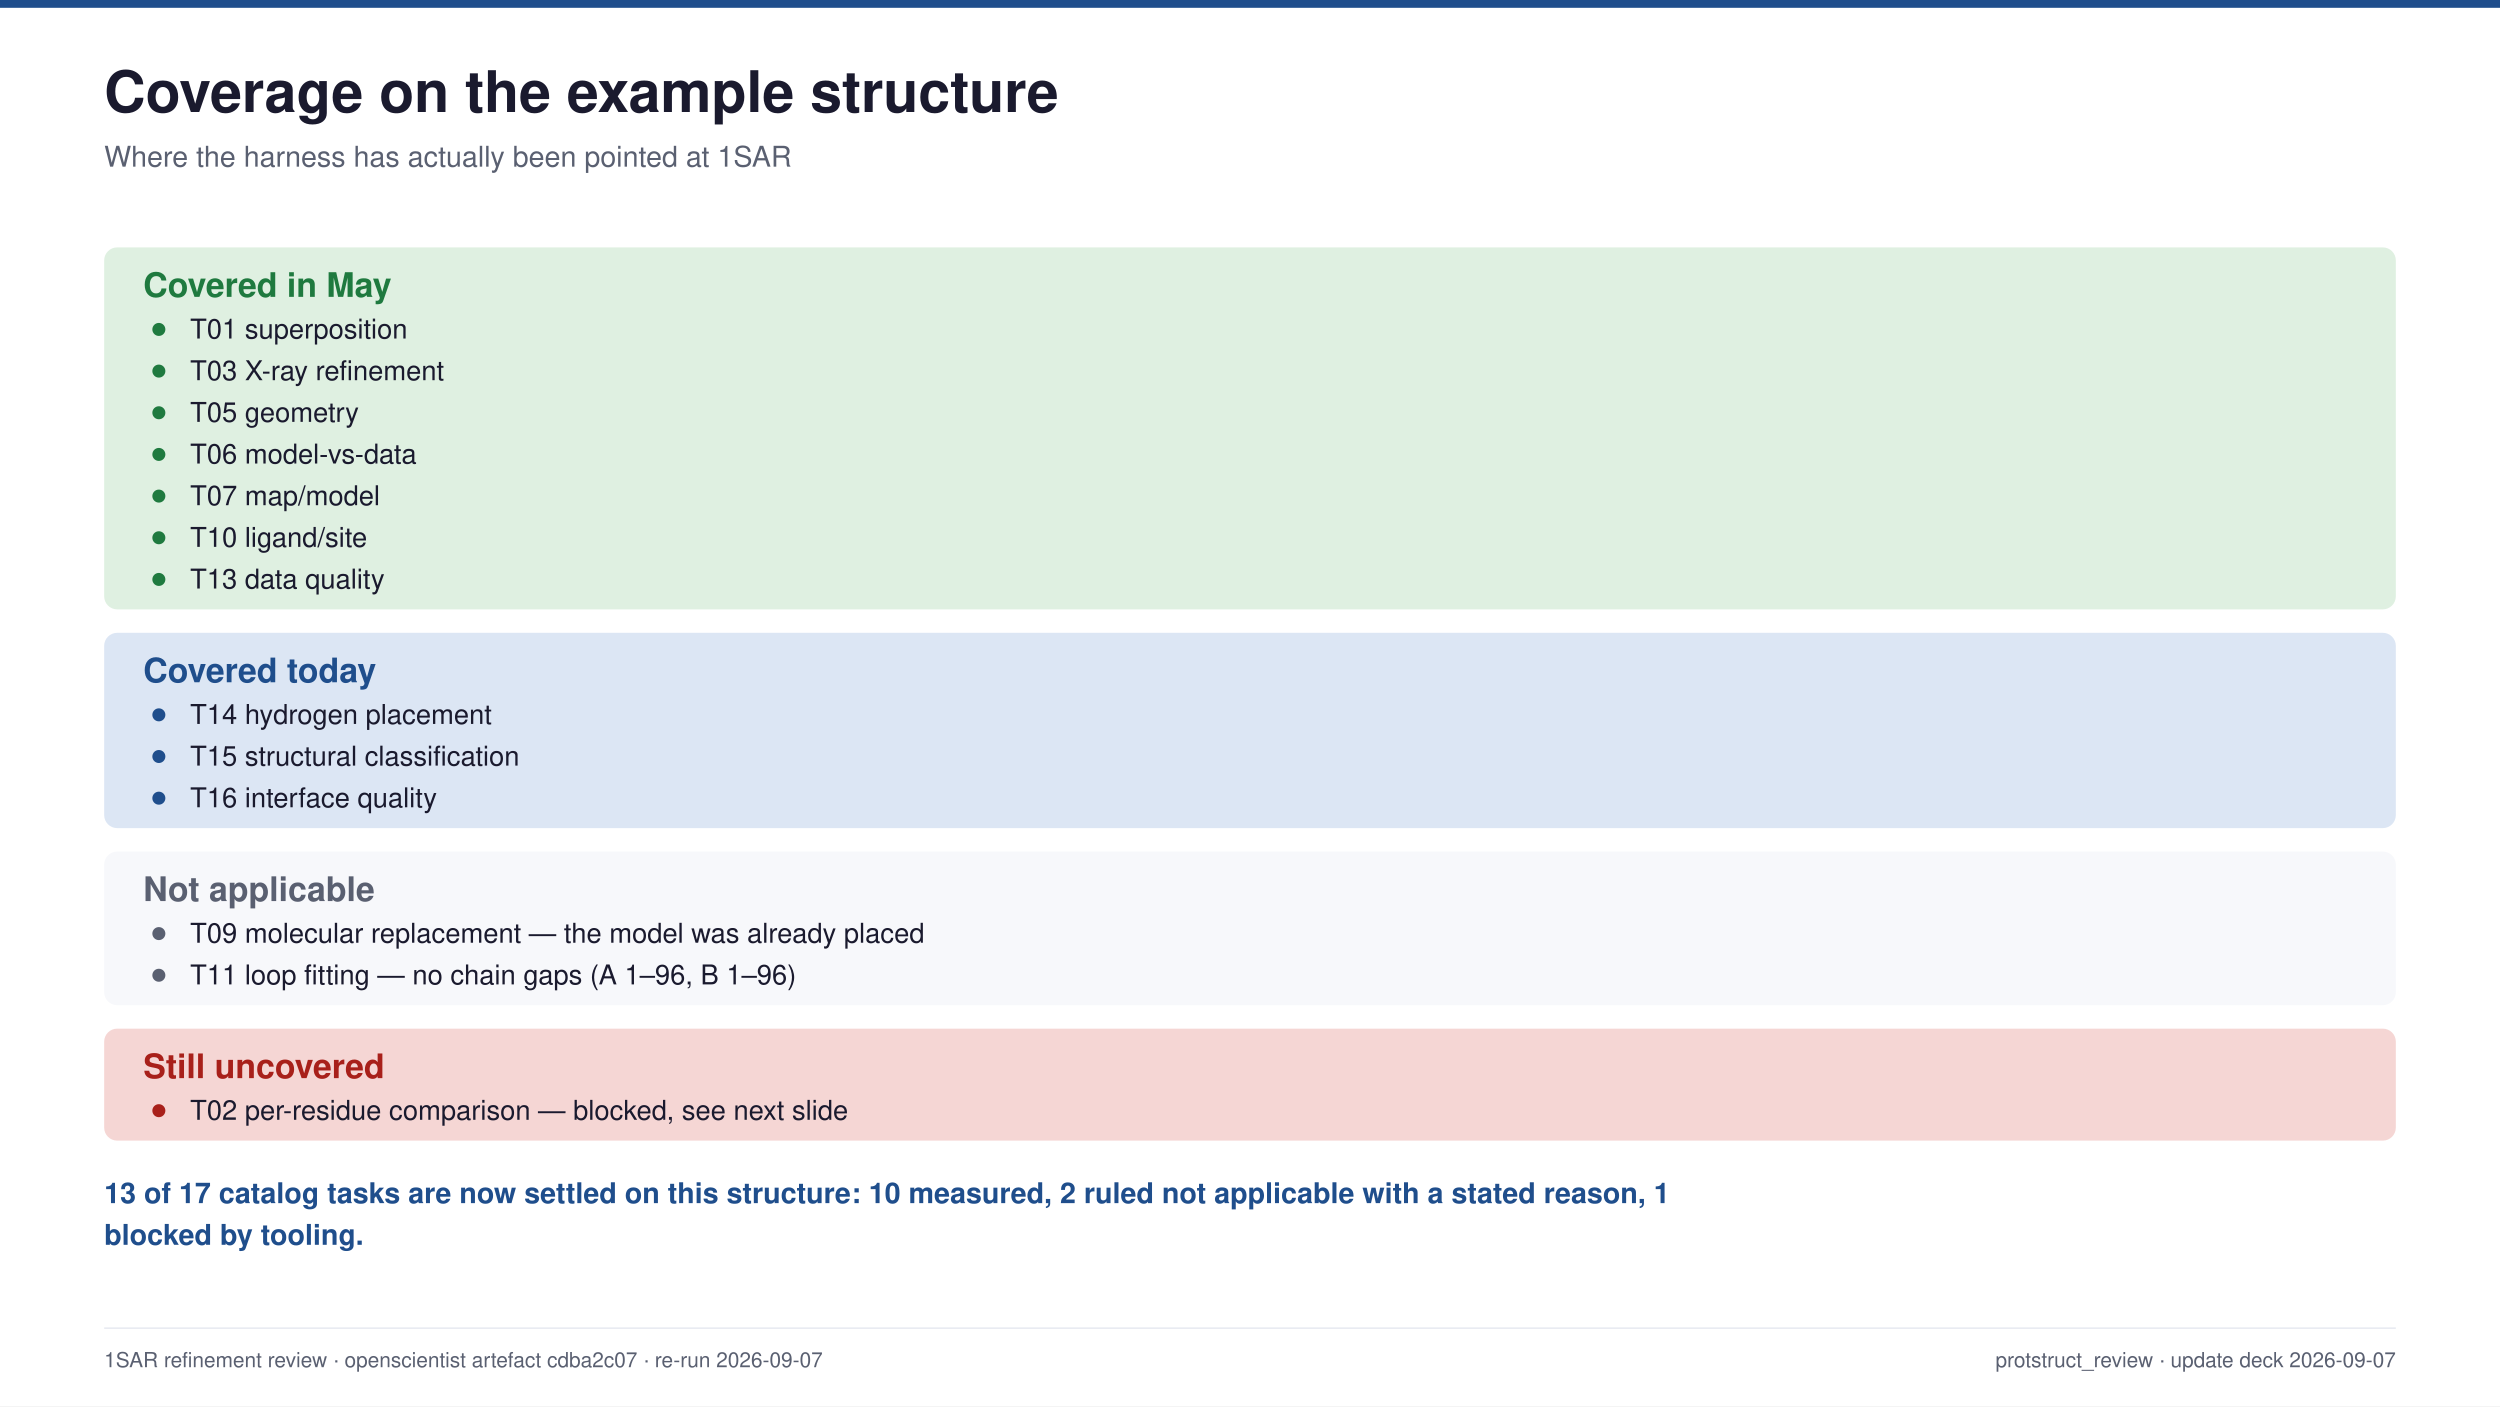
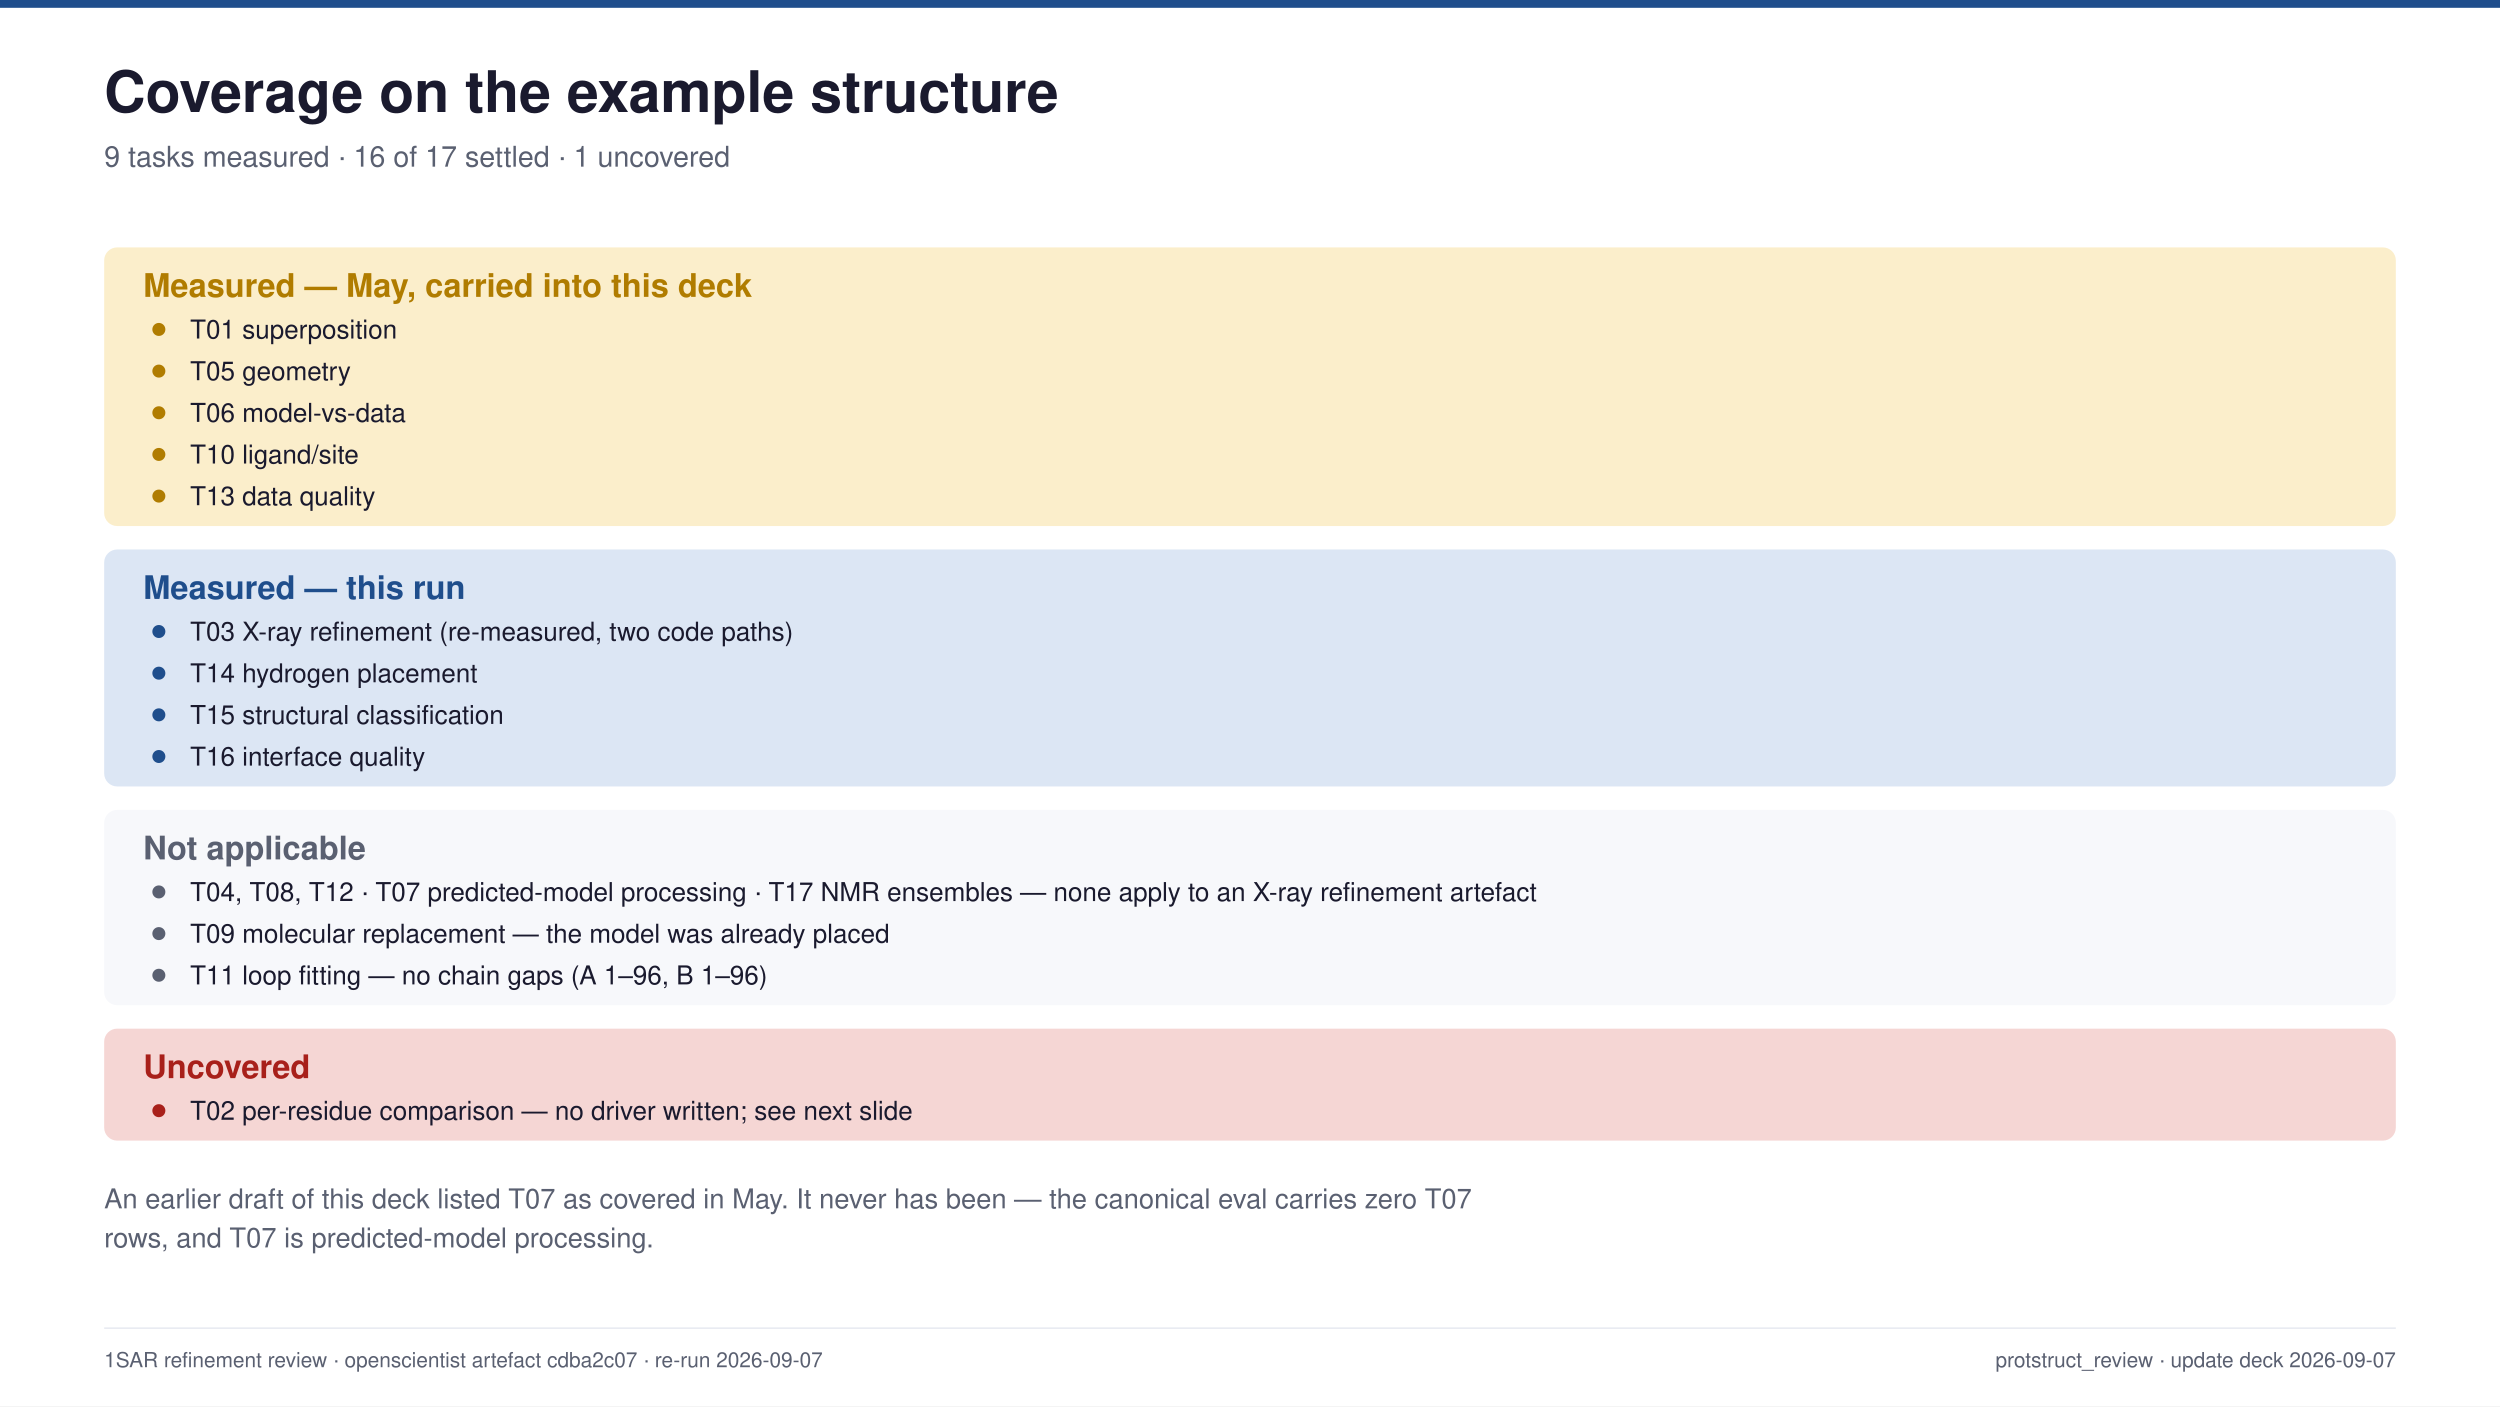
<svg xmlns="http://www.w3.org/2000/svg" width="1920" height="1080" viewBox="0 0 1920 1080" font-family="Helvetica, Arial, sans-serif">
  <rect width="100%" height="100%" fill="#ffffff" />
  <rect x="0" y="0" width="1920" height="6" fill="#1f4e8c" />
  <text x="80" y="86" font-size="44" font-weight="700" fill="#1a1a2e">Coverage on the example structure</text>
-   <text x="80" y="128" font-size="22" font-weight="400" fill="#5a6071">Where the harness has actually been pointed at 1SAR</text>
+   <text x="80" y="128" font-size="22" font-weight="400" fill="#5a6071">9 tasks measured · 16 of 17 settled · 1 uncovered</text>
  <line x1="80" y1="1020" x2="1840" y2="1020" stroke="#e3e6ee" stroke-width="1" />
  <text x="80" y="1050" font-size="16" fill="#5a6071">1SAR refinement review · openscientist artefact cdba2c07 · re-run 2026-09-07</text>
  <text x="1840" y="1050" font-size="16" fill="#5a6071" text-anchor="end">protstruct_review · update deck 2026-09-07</text>
-   <rect x="80" y="190" width="1760" height="278" rx="10" ry="10" fill="#dff0e1" />
-   <text x="110" y="228" font-size="26" font-weight="700" fill="#1f7a3f">Covered in May</text>
-   <circle cx="122" cy="253" r="5" fill="#1f7a3f" />
-   <text x="146" y="260" font-size="21" fill="#1a1a2e">T01 superposition</text>
-   <circle cx="122" cy="285" r="5" fill="#1f7a3f" />
-   <text x="146" y="292" font-size="21" fill="#1a1a2e">T03 X-ray refinement</text>
-   <circle cx="122" cy="317" r="5" fill="#1f7a3f" />
-   <text x="146" y="324" font-size="21" fill="#1a1a2e">T05 geometry</text>
-   <circle cx="122" cy="349" r="5" fill="#1f7a3f" />
-   <text x="146" y="356" font-size="21" fill="#1a1a2e">T06 model-vs-data</text>
-   <circle cx="122" cy="381" r="5" fill="#1f7a3f" />
-   <text x="146" y="388" font-size="21" fill="#1a1a2e">T07 map/model</text>
-   <circle cx="122" cy="413" r="5" fill="#1f7a3f" />
-   <text x="146" y="420" font-size="21" fill="#1a1a2e">T10 ligand/site</text>
-   <circle cx="122" cy="445" r="5" fill="#1f7a3f" />
-   <text x="146" y="452" font-size="21" fill="#1a1a2e">T13 data quality</text>
-   <rect x="80" y="486" width="1760" height="150" rx="10" ry="10" fill="#dce6f4" />
-   <text x="110" y="524" font-size="26" font-weight="700" fill="#1f4e8c">Covered today</text>
+   <rect x="80" y="190" width="1760" height="214" rx="10" ry="10" fill="#fbeecb" />
+   <text x="110" y="228" font-size="25" font-weight="700" fill="#b07c00">Measured — May, carried into this deck</text>
+   <circle cx="122" cy="253" r="5" fill="#b07c00" />
+   <text x="146" y="260" font-size="20" fill="#1a1a2e">T01 superposition</text>
+   <circle cx="122" cy="285" r="5" fill="#b07c00" />
+   <text x="146" y="292" font-size="20" fill="#1a1a2e">T05 geometry</text>
+   <circle cx="122" cy="317" r="5" fill="#b07c00" />
+   <text x="146" y="324" font-size="20" fill="#1a1a2e">T06 model-vs-data</text>
+   <circle cx="122" cy="349" r="5" fill="#b07c00" />
+   <text x="146" y="356" font-size="20" fill="#1a1a2e">T10 ligand/site</text>
+   <circle cx="122" cy="381" r="5" fill="#b07c00" />
+   <text x="146" y="388" font-size="20" fill="#1a1a2e">T13 data quality</text>
+   <rect x="80" y="422" width="1760" height="182" rx="10" ry="10" fill="#dce6f4" />
+   <text x="110" y="460" font-size="25" font-weight="700" fill="#1f4e8c">Measured — this run</text>
+   <circle cx="122" cy="485" r="5" fill="#1f4e8c" />
+   <text x="146" y="492" font-size="20" fill="#1a1a2e">T03 X-ray refinement (re-measured, two code paths)</text>
+   <circle cx="122" cy="517" r="5" fill="#1f4e8c" />
+   <text x="146" y="524" font-size="20" fill="#1a1a2e">T14 hydrogen placement</text>
  <circle cx="122" cy="549" r="5" fill="#1f4e8c" />
-   <text x="146" y="556" font-size="21" fill="#1a1a2e">T14 hydrogen placement</text>
+   <text x="146" y="556" font-size="20" fill="#1a1a2e">T15 structural classification</text>
  <circle cx="122" cy="581" r="5" fill="#1f4e8c" />
-   <text x="146" y="588" font-size="21" fill="#1a1a2e">T15 structural classification</text>
-   <circle cx="122" cy="613" r="5" fill="#1f4e8c" />
-   <text x="146" y="620" font-size="21" fill="#1a1a2e">T16 interface quality</text>
-   <rect x="80" y="654" width="1760" height="118" rx="10" ry="10" fill="#f7f8fb" />
-   <text x="110" y="692" font-size="26" font-weight="700" fill="#5a6071">Not applicable</text>
+   <text x="146" y="588" font-size="20" fill="#1a1a2e">T16 interface quality</text>
+   <rect x="80" y="622" width="1760" height="150" rx="10" ry="10" fill="#f7f8fb" />
+   <text x="110" y="660" font-size="25" font-weight="700" fill="#5a6071">Not applicable</text>
+   <circle cx="122" cy="685" r="5" fill="#5a6071" />
+   <text x="146" y="692" font-size="20" fill="#1a1a2e">T04, T08, T12 · T07 predicted-model processing · T17 NMR ensembles — none apply to an X-ray refinement artefact</text>
  <circle cx="122" cy="717" r="5" fill="#5a6071" />
-   <text x="146" y="724" font-size="21" fill="#1a1a2e">T09 molecular replacement — the model was already placed</text>
+   <text x="146" y="724" font-size="20" fill="#1a1a2e">T09 molecular replacement — the model was already placed</text>
  <circle cx="122" cy="749" r="5" fill="#5a6071" />
-   <text x="146" y="756" font-size="21" fill="#1a1a2e">T11 loop fitting — no chain gaps (A 1–96, B 1–96)</text>
+   <text x="146" y="756" font-size="20" fill="#1a1a2e">T11 loop fitting — no chain gaps (A 1–96, B 1–96)</text>
  <rect x="80" y="790" width="1760" height="86" rx="10" ry="10" fill="#f5d6d4" />
-   <text x="110" y="828" font-size="26" font-weight="700" fill="#a8201a">Still uncovered</text>
+   <text x="110" y="828" font-size="25" font-weight="700" fill="#a8201a">Uncovered</text>
  <circle cx="122" cy="853" r="5" fill="#a8201a" />
-   <text x="146" y="860" font-size="21" fill="#1a1a2e">T02 per-residue comparison — blocked, see next slide</text>
-   <text x="80" y="924" font-size="22" font-weight="700" fill="#1f4e8c">13 of 17 catalog tasks are now settled on this structure: 10 measured, 2 ruled not applicable with a stated reason, 1</text>
-   <text x="80" y="956" font-size="22" font-weight="700" fill="#1f4e8c">blocked by tooling.</text>
+   <text x="146" y="860" font-size="20" fill="#1a1a2e">T02 per-residue comparison — no driver written; see next slide</text>
+   <text x="80" y="928" font-size="21" font-weight="400" fill="#5a6071">An earlier draft of this deck listed T07 as covered in May. It never has been — the canonical eval carries zero T07</text>
+   <text x="80" y="958" font-size="21" font-weight="400" fill="#5a6071">rows, and T07 is predicted-model processing.</text>
</svg>
